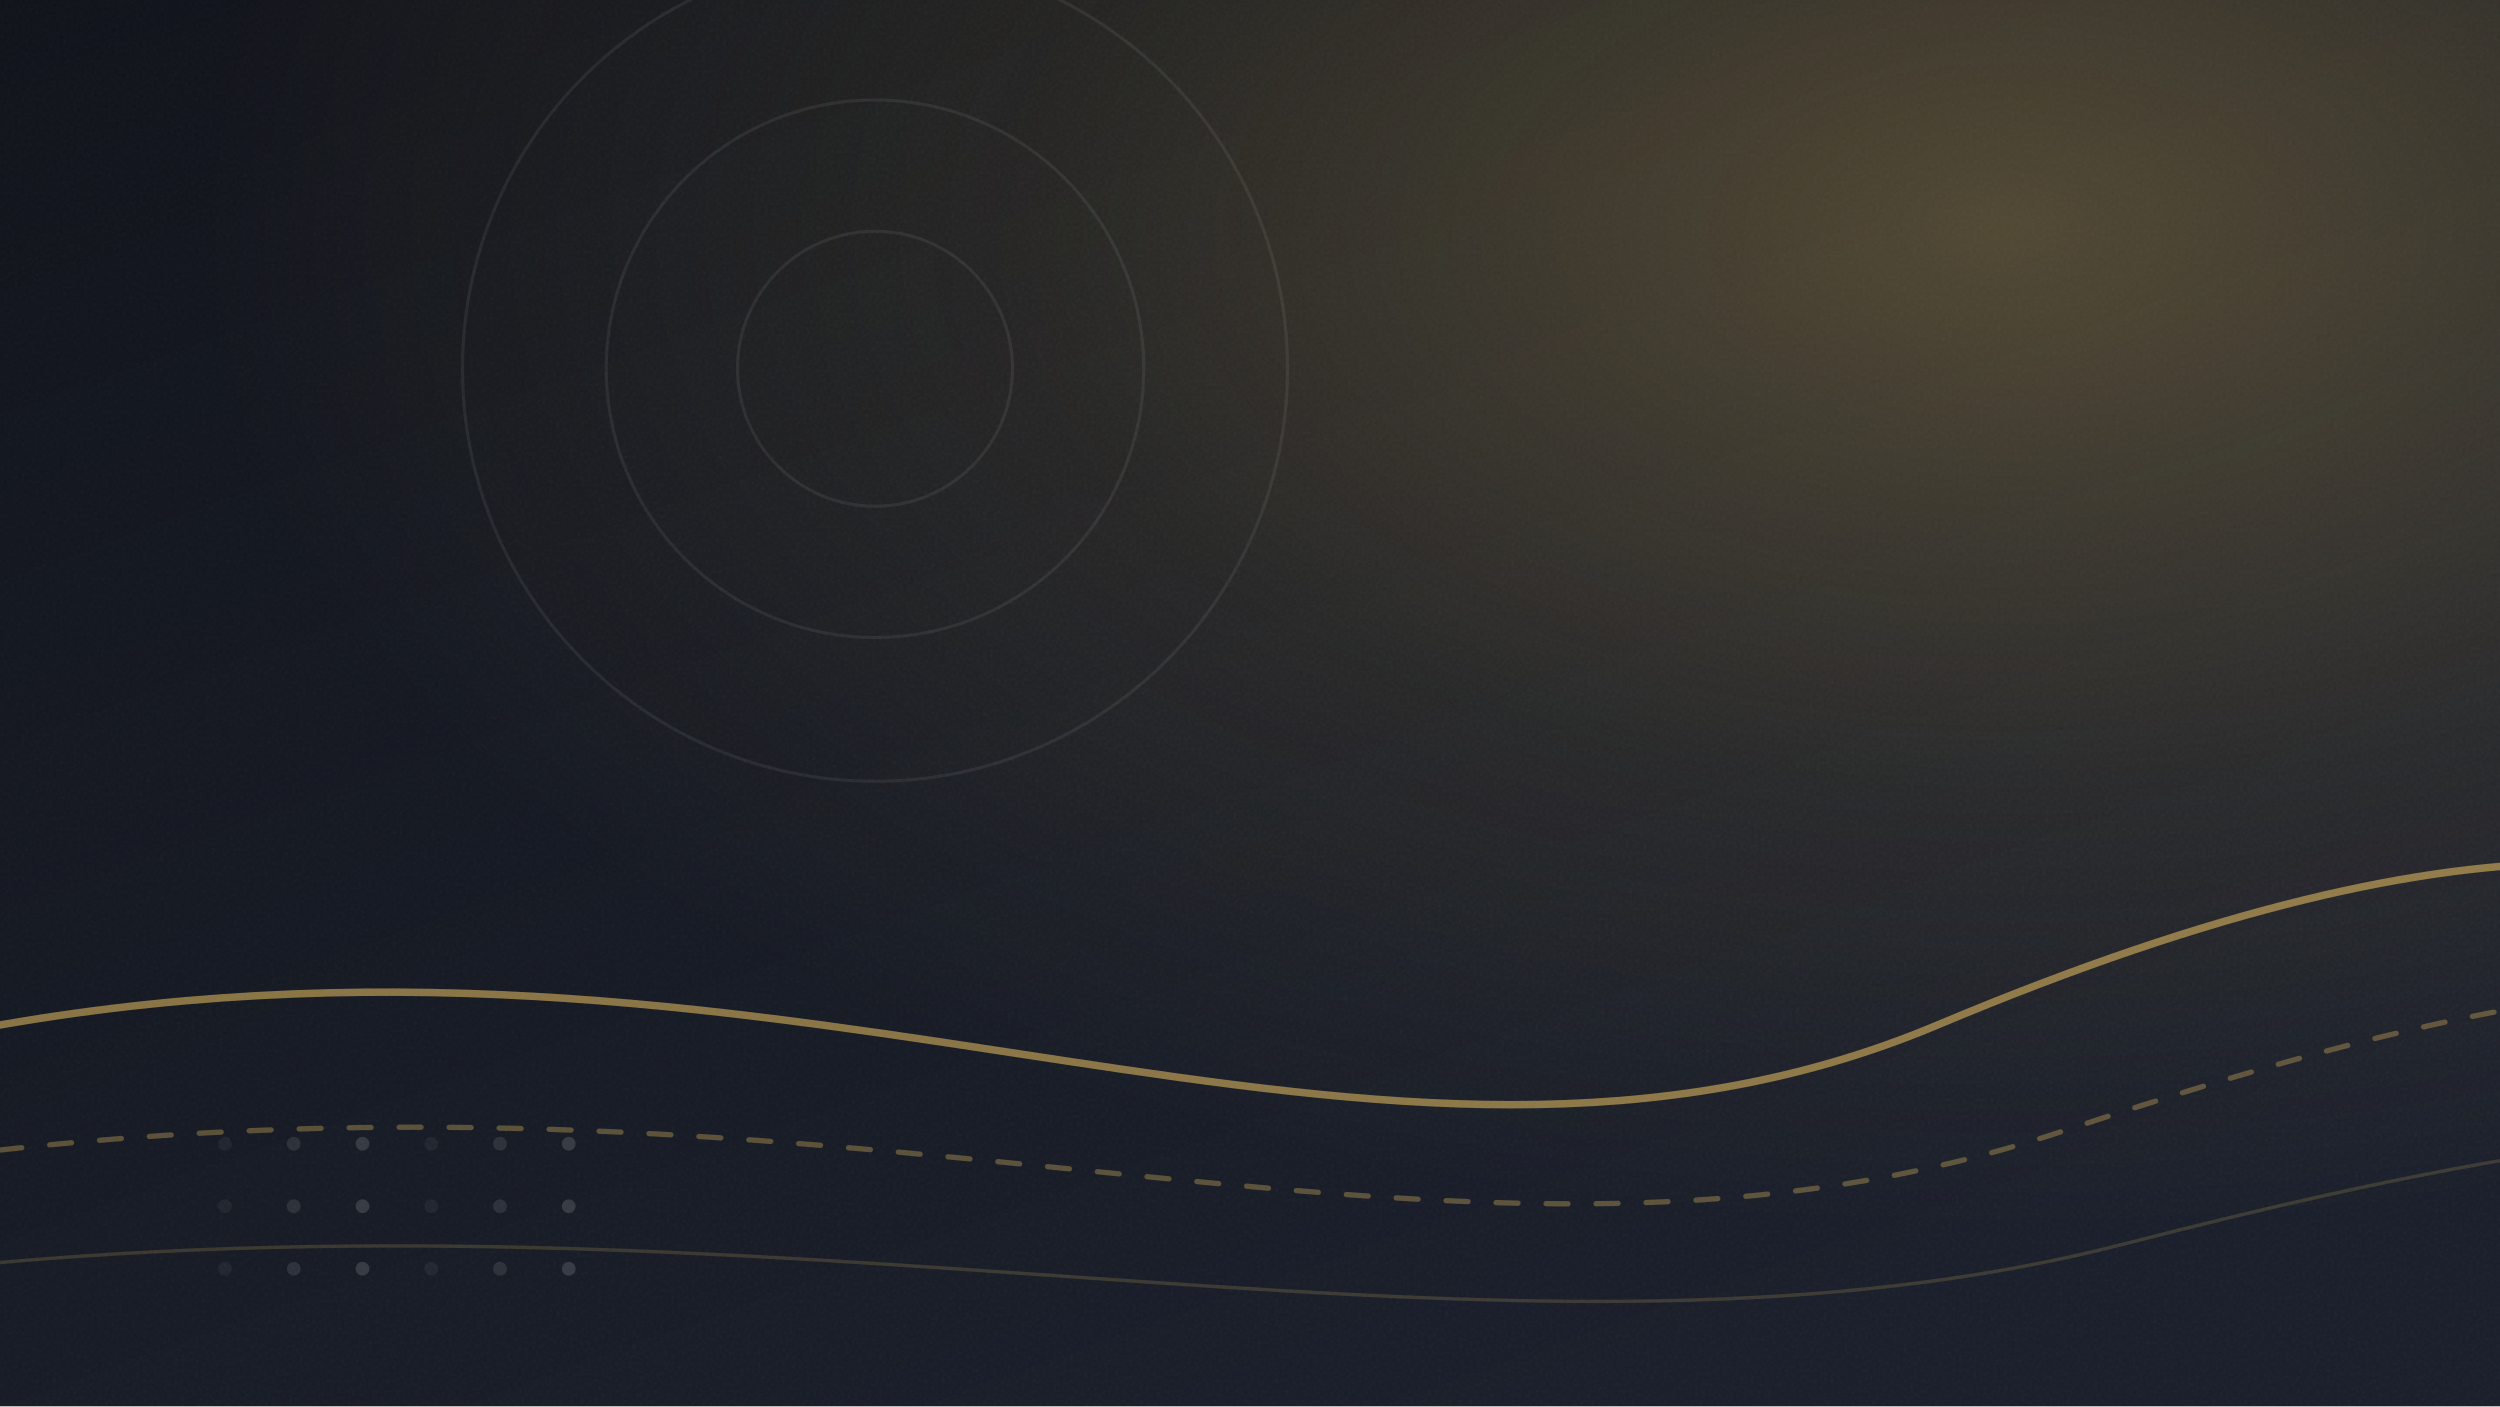
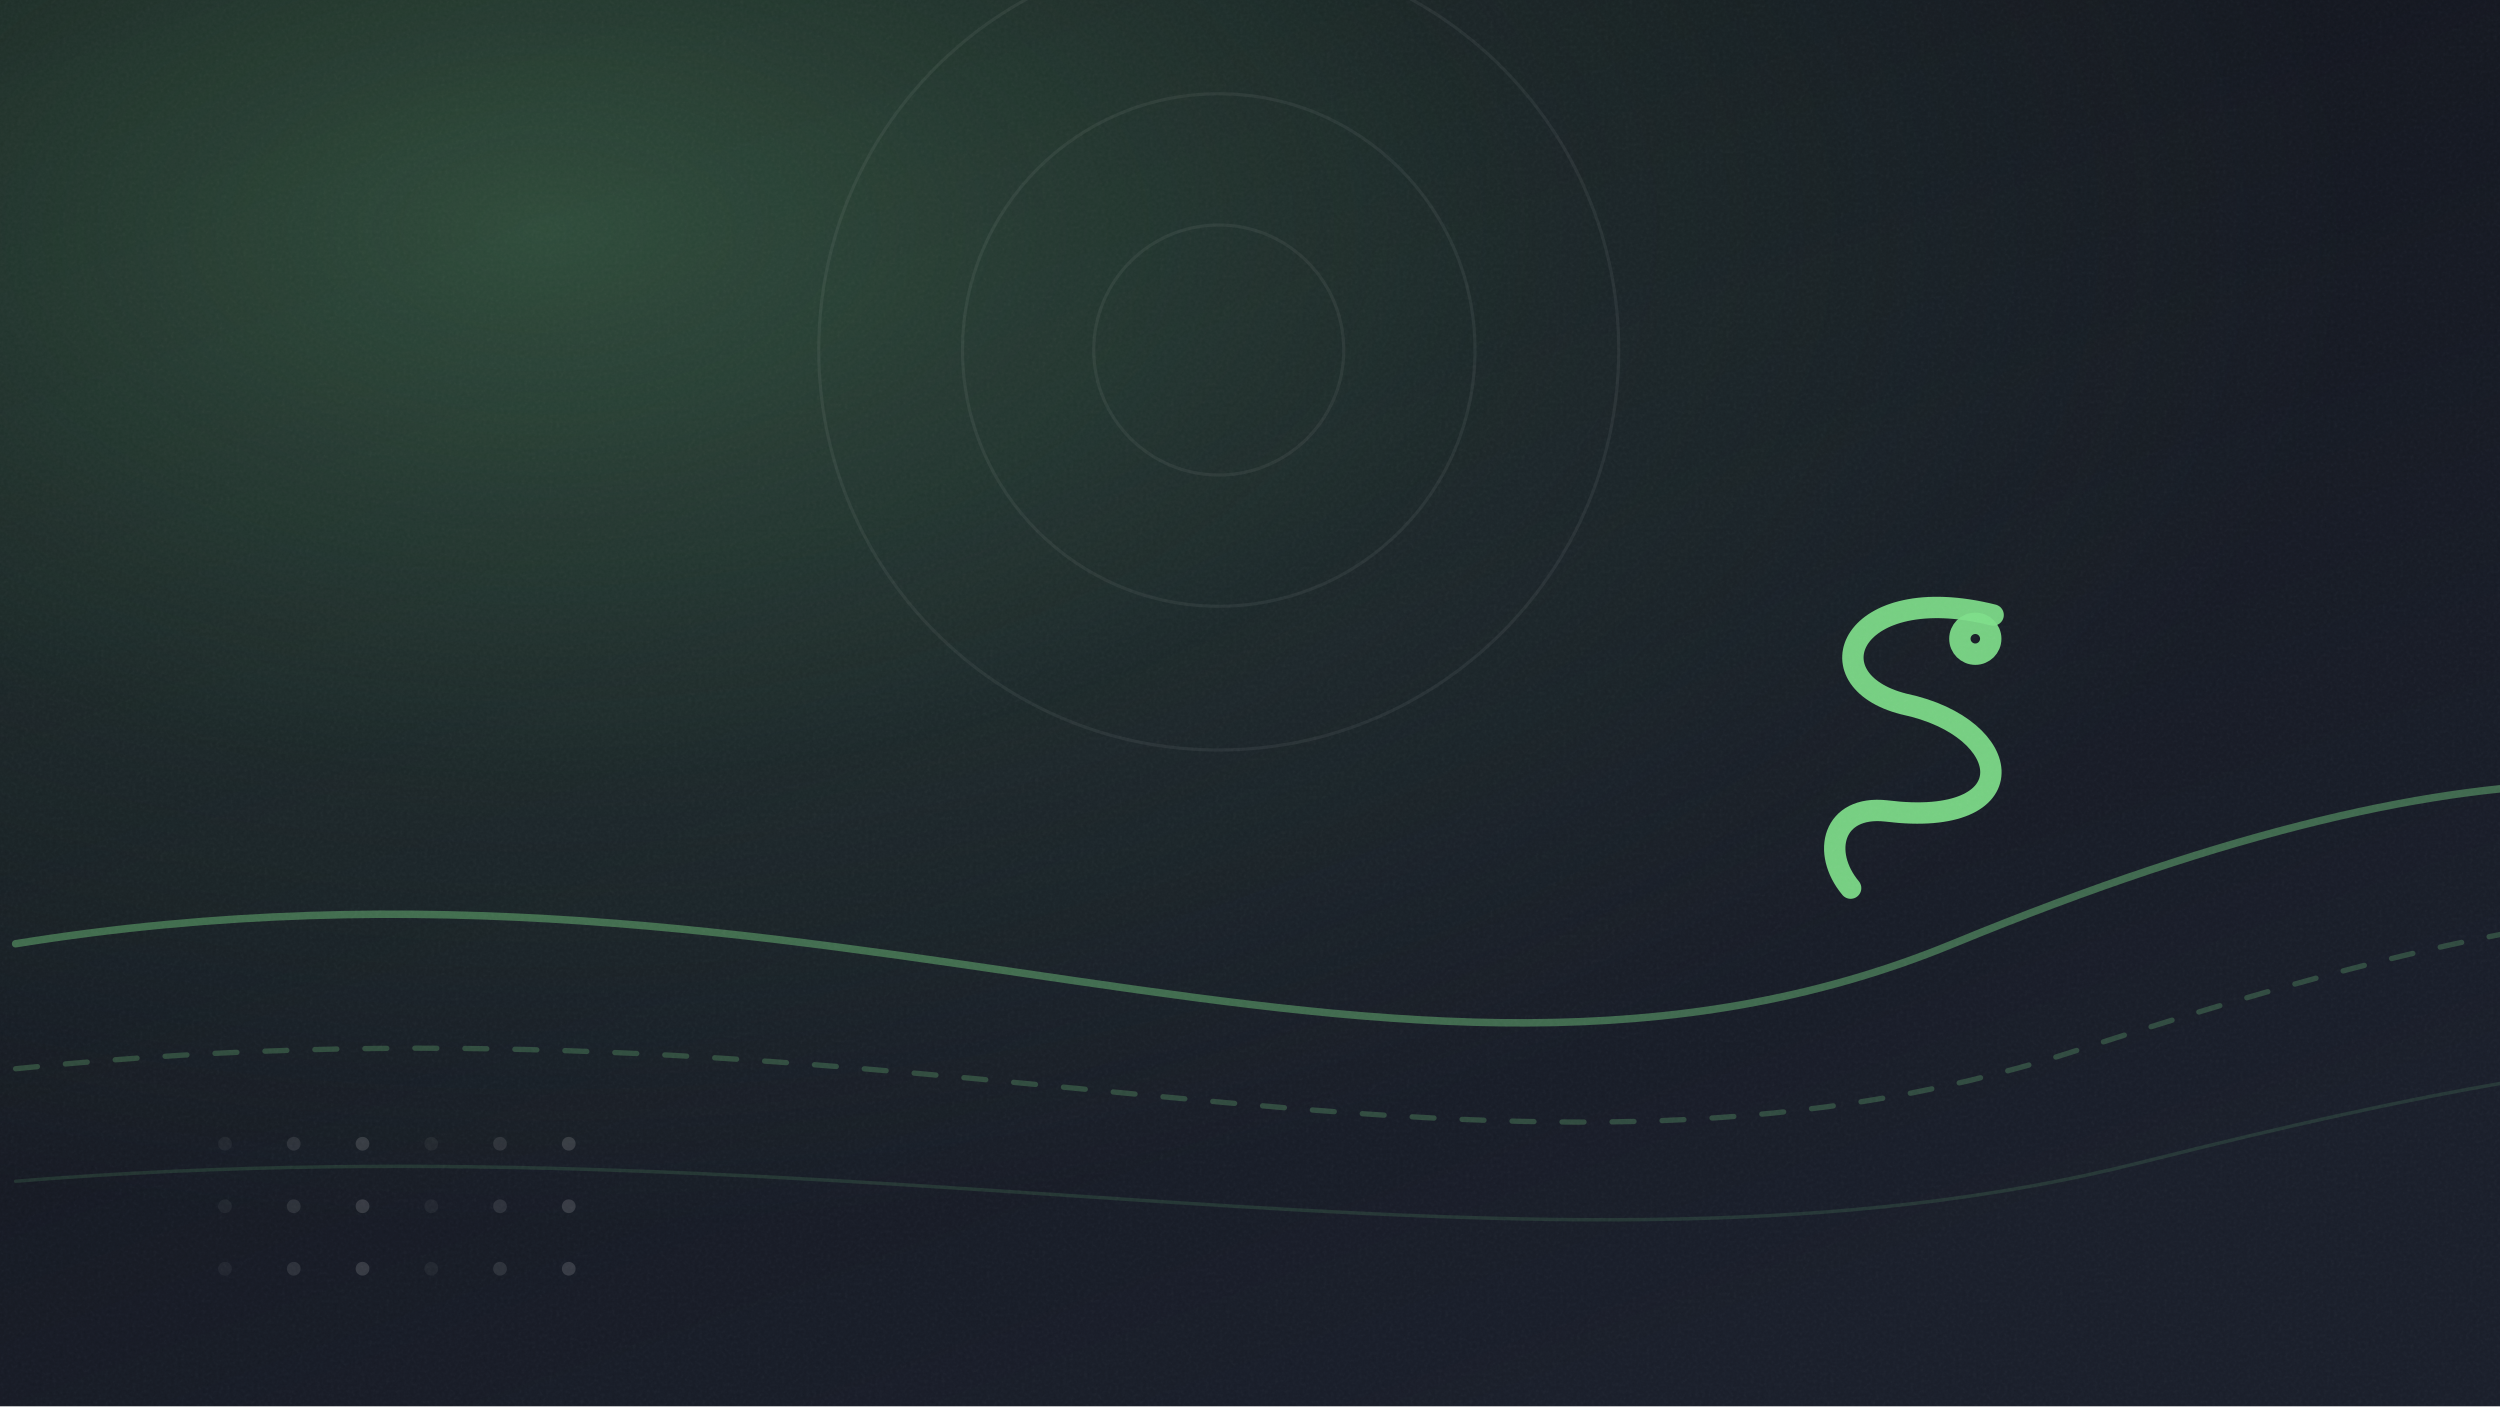
<svg xmlns="http://www.w3.org/2000/svg" width="800" height="450" viewBox="0 0 800 450">
  <defs>
    <linearGradient id="bg" x1="0" y1="0" x2="0.65" y2="1">
      <stop offset="0" stop-color="#0e1118" />
      <stop offset="1" stop-color="#181d29" />
    </linearGradient>
-     <radialGradient id="glow" cx="0.8" cy="0.16" r="0.72">
-       <stop offset="0" stop-color="#ffd166" stop-opacity="0.26" />
-       <stop offset="0.55" stop-color="#ffd166" stop-opacity="0.08" />
-       <stop offset="1" stop-color="#ffd166" stop-opacity="0" />
+     <radialGradient id="glow" cx="0.22" cy="0.16" r="0.72">
+       <stop offset="0" stop-color="#7ee08a" stop-opacity="0.27" />
+       <stop offset="0.55" stop-color="#7ee08a" stop-opacity="0.08" />
+       <stop offset="1" stop-color="#7ee08a" stop-opacity="0" />
    </radialGradient>
    <filter id="grain">
      <feTurbulence type="fractalNoise" baseFrequency="0.9" numOctaves="2" stitchTiles="stitch" />
      <feColorMatrix type="saturate" values="0" />
      <feComponentTransfer>
        <feFuncA type="linear" slope="0.05" />
      </feComponentTransfer>
      <feComposite operator="over" in2="SourceGraphic" />
    </filter>
  </defs>
  <rect width="800" height="450" fill="url(#bg)" />
  <rect width="800" height="450" fill="url(#glow)" />
-   <g fill="none" stroke="#ffffff" stroke-opacity="0.07">
-     <circle cx="280" cy="118" r="132" />
-     <circle cx="280" cy="118" r="86" />
-     <circle cx="280" cy="118" r="44" />
+   <g fill="none" stroke="#ffffff" stroke-opacity="0.06">
+     <circle cx="390" cy="112" r="128" />
+     <circle cx="390" cy="112" r="82" />
+     <circle cx="390" cy="112" r="40" />
  </g>
-   <path d="M 0.0 328.0 C 260.0 282.6, 440.0 403.6, 620.0 328.0 S 880.0 272.0, 940.0 308.0" fill="none" stroke="#ffd166" stroke-opacity="0.5" stroke-width="2.4" stroke-linecap="round" />
-   <path d="M 0.0 368.0 C 290.0 335.6, 470.0 425.3, 660.0 362.0 S 900.0 312.0, 940.0 344.0" fill="none" stroke="#ffd166" stroke-opacity="0.3" stroke-width="1.7" stroke-dasharray="7 9" stroke-linecap="round" />
-   <path d="M 0.0 404.0 C 270.0 380.2, 490.0 447.0, 680.0 398.0 S 910.0 362.0, 940.0 382.0" fill="none" stroke="#ffd166" stroke-opacity="0.16" stroke-width="1.1" stroke-linecap="round" />
+   <path d="M 5.0 302.0 C 265.0 260.0, 445.0 376.0, 625.0 302.0 S 885.0 246.0, 945.0 282.0" fill="none" stroke="#7ee08a" stroke-opacity="0.4" stroke-width="2.4" stroke-linecap="round" />
+   <path d="M 5.0 342.0 C 295.0 312.0, 475.0 398.0, 665.0 336.0 S 905.0 286.0, 945.0 318.0" fill="none" stroke="#7ee08a" stroke-opacity="0.24" stroke-width="1.7" stroke-dasharray="7 9" stroke-linecap="round" />
+   <path d="M 5.0 378.0 C 275.0 356.0, 495.0 420.0, 685.0 372.0 S 915.0 336.0, 945.0 356.0" fill="none" stroke="#7ee08a" stroke-opacity="0.13" stroke-width="1.1" stroke-linecap="round" />
  <circle cx="72" cy="366" r="2.2" fill="#ffffff" fill-opacity="0.05" />
  <circle cx="94" cy="366" r="2.2" fill="#ffffff" fill-opacity="0.095" />
  <circle cx="116" cy="366" r="2.2" fill="#ffffff" fill-opacity="0.14" />
  <circle cx="138" cy="366" r="2.2" fill="#ffffff" fill-opacity="0.05" />
  <circle cx="160" cy="366" r="2.2" fill="#ffffff" fill-opacity="0.095" />
  <circle cx="182" cy="366" r="2.2" fill="#ffffff" fill-opacity="0.14" />
  <circle cx="72" cy="386" r="2.2" fill="#ffffff" fill-opacity="0.05" />
  <circle cx="94" cy="386" r="2.2" fill="#ffffff" fill-opacity="0.095" />
  <circle cx="116" cy="386" r="2.2" fill="#ffffff" fill-opacity="0.14" />
  <circle cx="138" cy="386" r="2.2" fill="#ffffff" fill-opacity="0.05" />
  <circle cx="160" cy="386" r="2.2" fill="#ffffff" fill-opacity="0.095" />
  <circle cx="182" cy="386" r="2.2" fill="#ffffff" fill-opacity="0.14" />
  <circle cx="72" cy="406" r="2.2" fill="#ffffff" fill-opacity="0.05" />
  <circle cx="94" cy="406" r="2.2" fill="#ffffff" fill-opacity="0.095" />
  <circle cx="116" cy="406" r="2.2" fill="#ffffff" fill-opacity="0.14" />
  <circle cx="138" cy="406" r="2.2" fill="#ffffff" fill-opacity="0.05" />
  <circle cx="160" cy="406" r="2.2" fill="#ffffff" fill-opacity="0.095" />
  <circle cx="182" cy="406" r="2.2" fill="#ffffff" fill-opacity="0.14" />
+   <g transform="translate(520 155) scale(1.9)" fill="none" stroke="#7ee08a" stroke-opacity="0.92" stroke-width="3.6" stroke-linecap="round" stroke-linejoin="round">
+     <path d="M62 22 C38 16 31 33 47 37 C66 41 68 58 44 55 C35 54 33 62 38 68" />
+     <circle cx="59" cy="26" r="2.6" />
+   </g>
  <rect width="800" height="450" filter="url(#grain)" fill="transparent" />
</svg>
